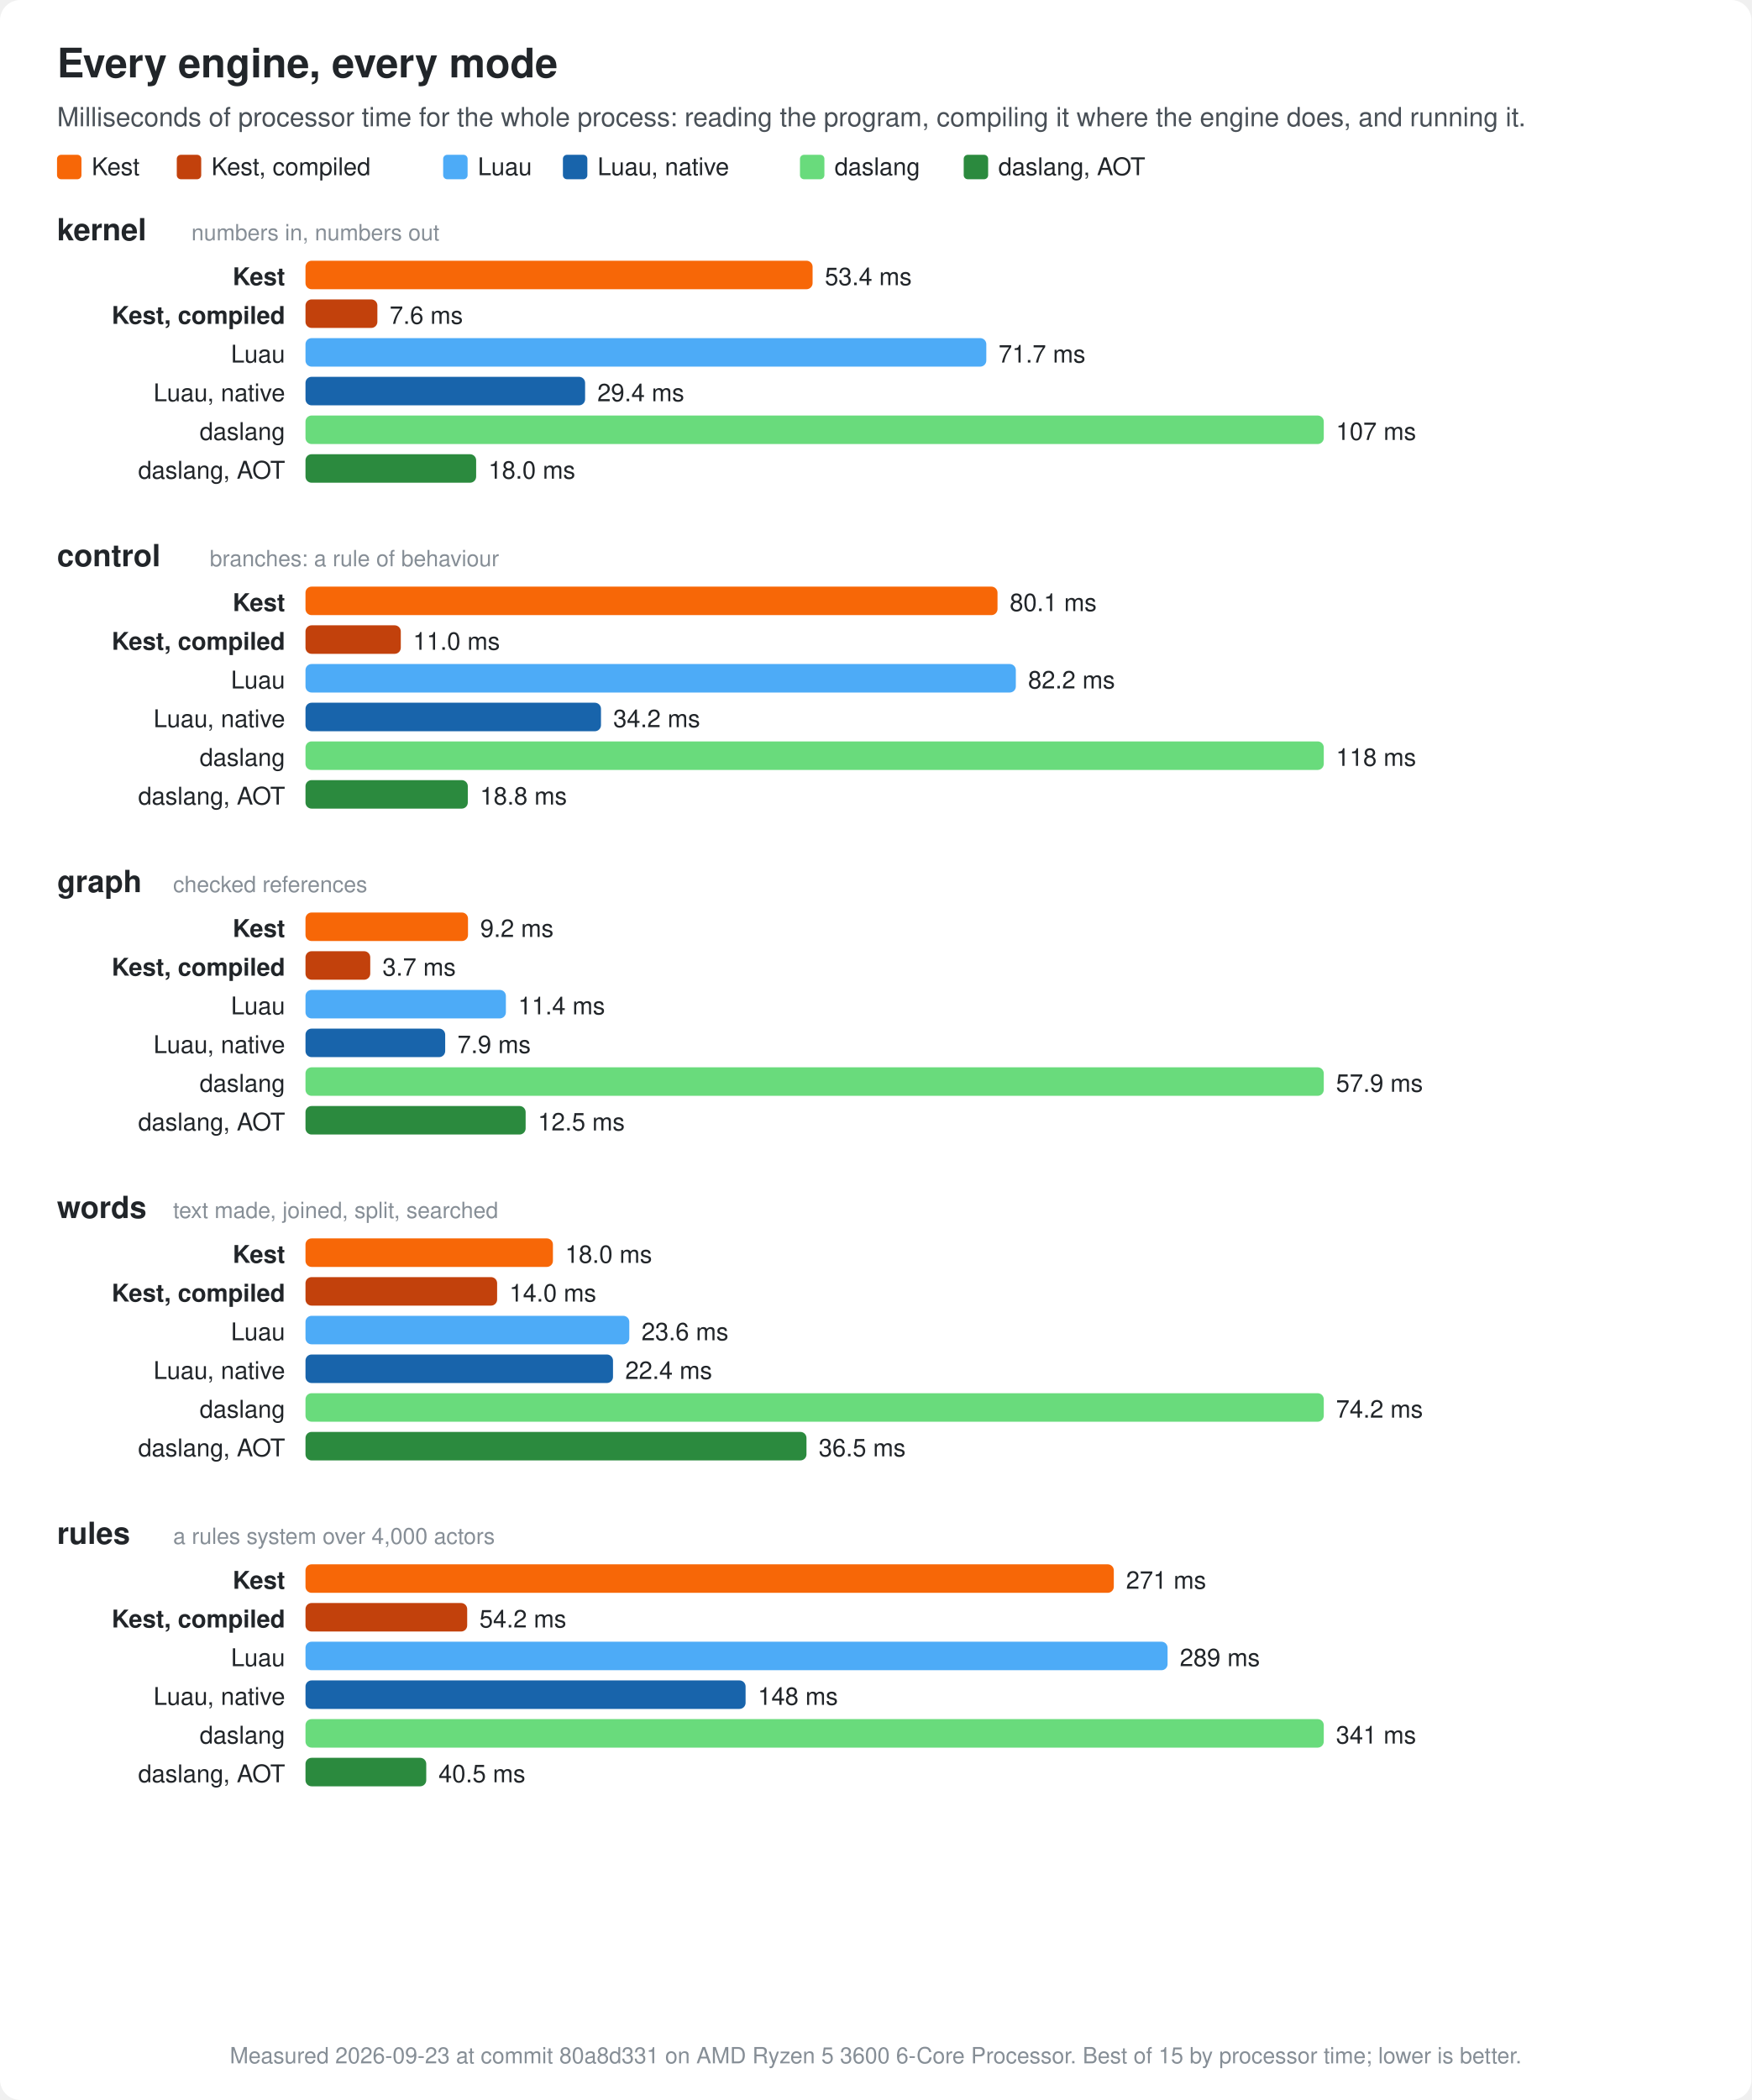
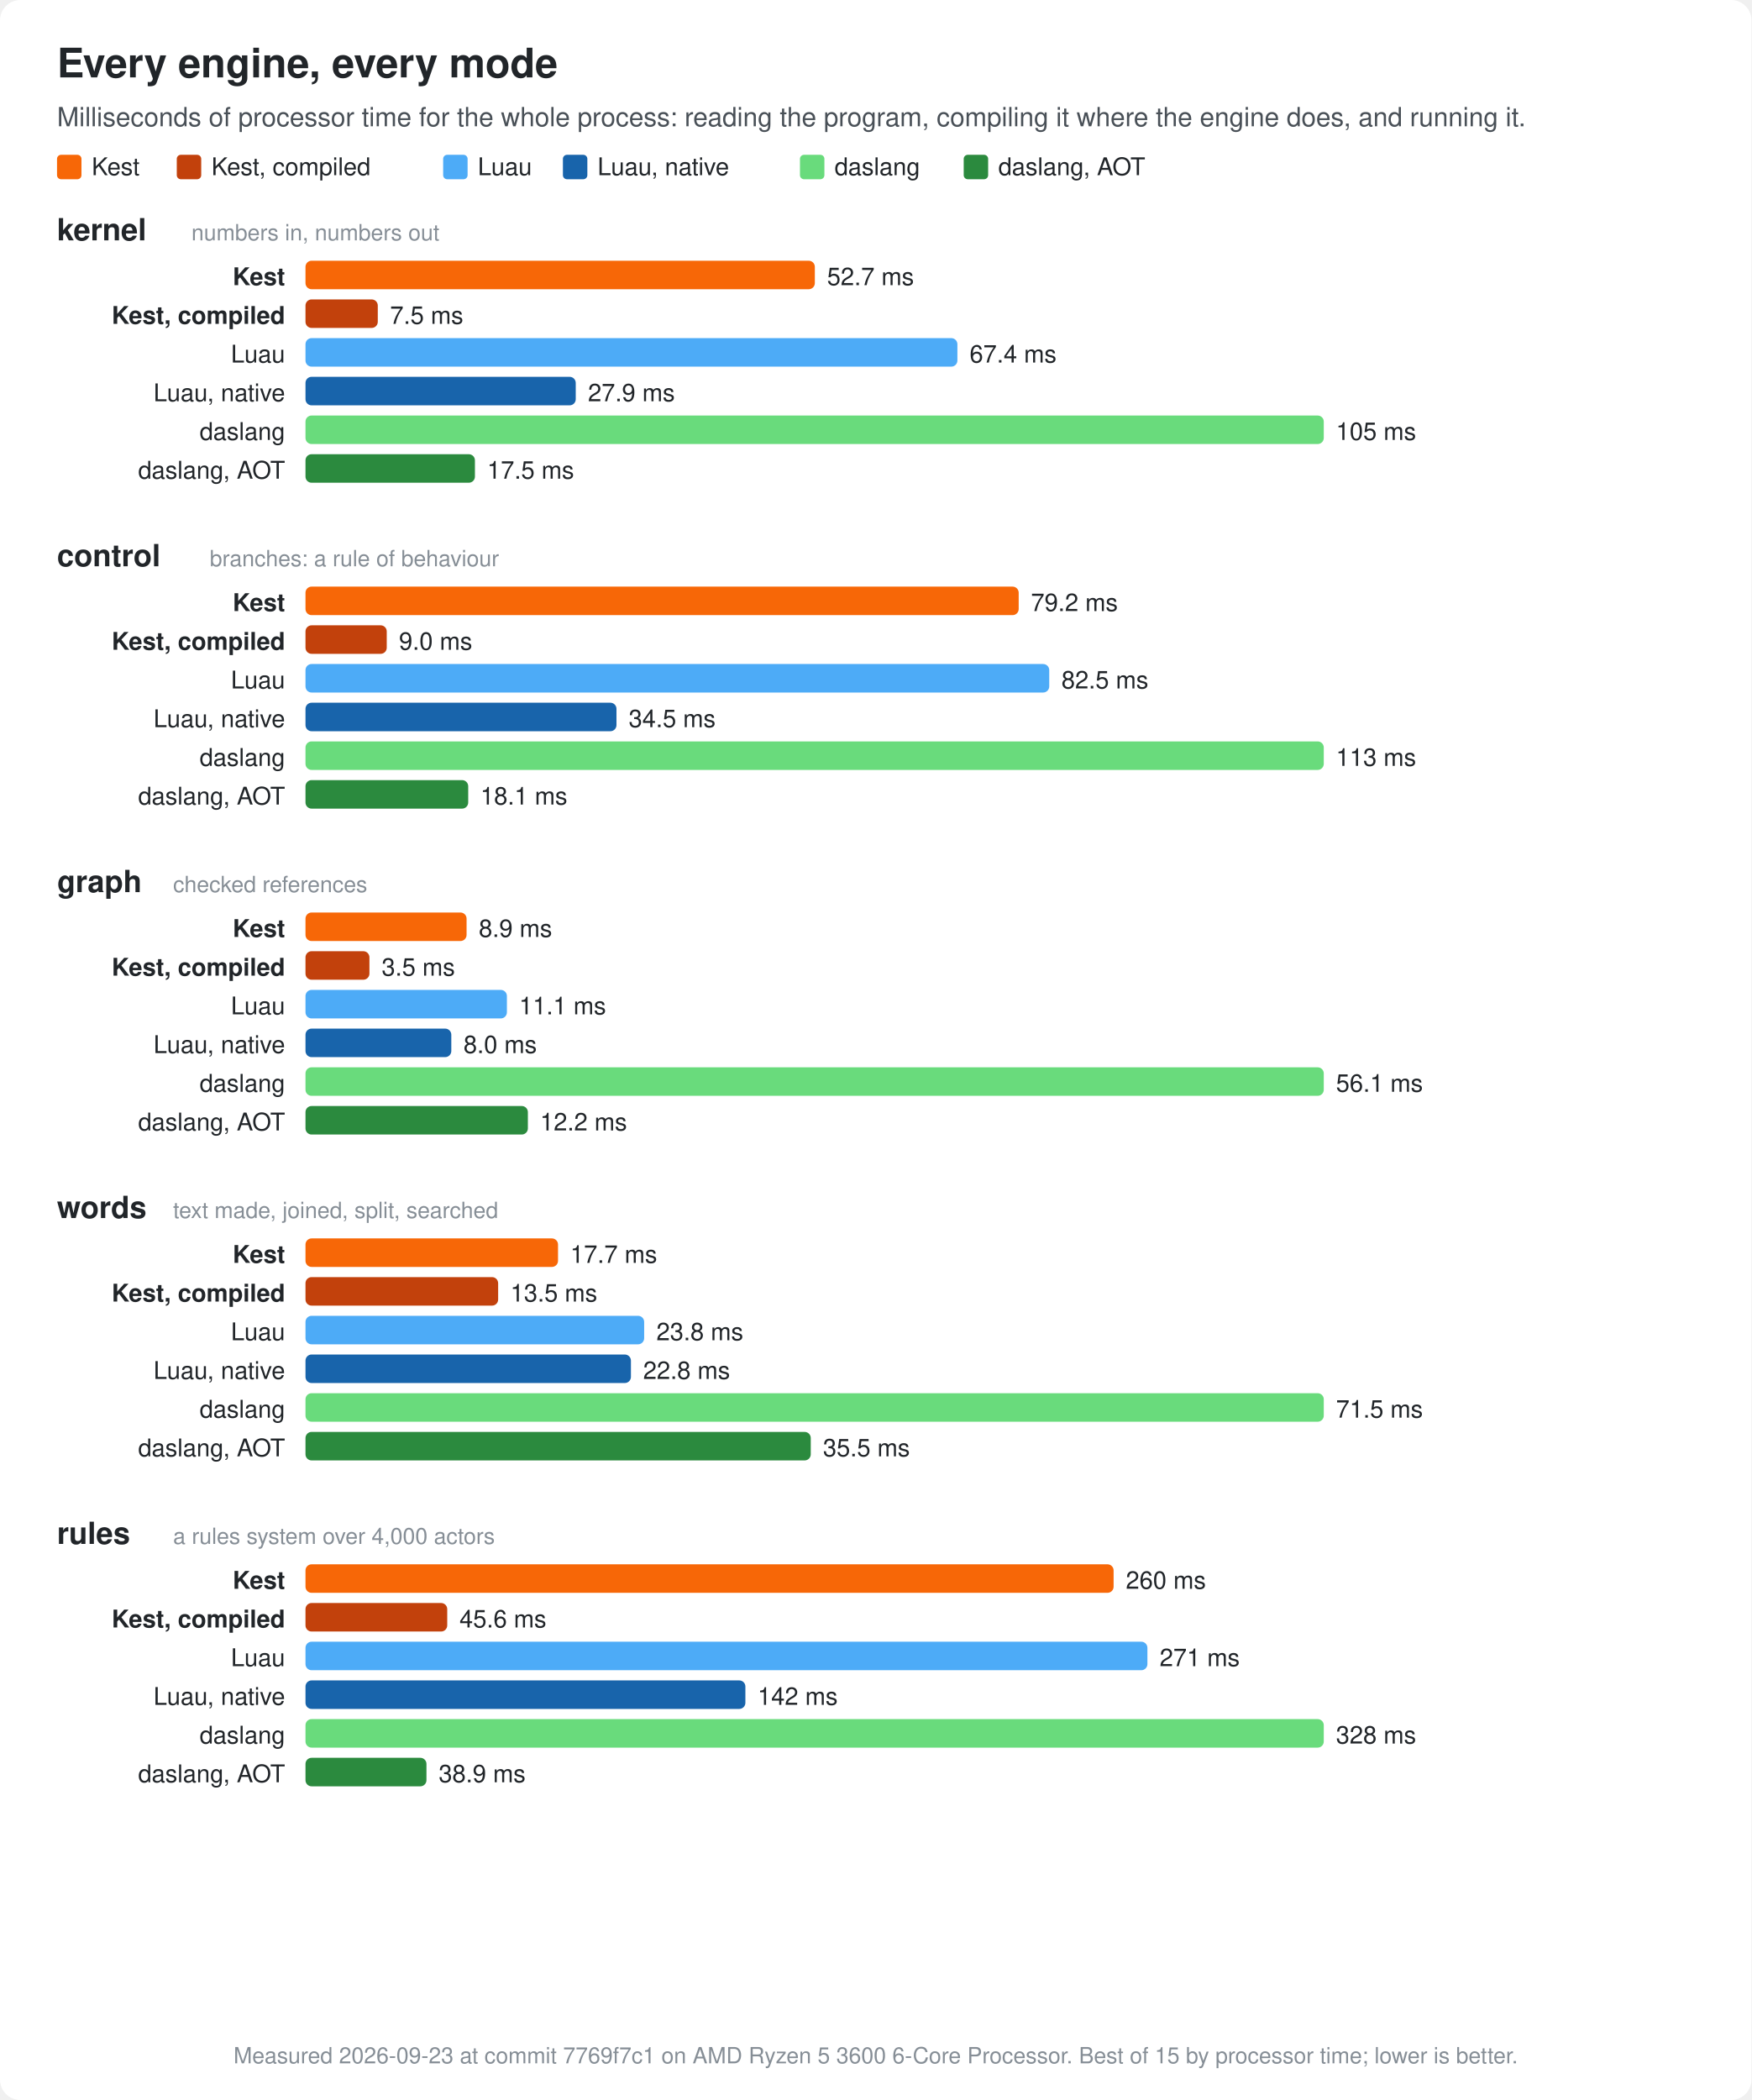
<svg xmlns="http://www.w3.org/2000/svg" width="860" height="1031" viewBox="0 0 860 1031">
  <rect width="100%" height="100%" rx="10" fill="#ffffff" />
  <text x="28.0" y="38.0" font-family="-apple-system,Segoe UI,Helvetica,Arial,sans-serif" font-size="20" font-weight="bold" fill="#212529" text-anchor="start">Every engine, every mode</text>
  <text x="28.0" y="62.0" font-family="-apple-system,Segoe UI,Helvetica,Arial,sans-serif" font-size="13" font-weight="normal" fill="#495057" text-anchor="start">Milliseconds of processor time for the whole process: reading the program, compiling it where the engine does, and running it.</text>
  <rect x="28.0" y="76.0" width="12" height="12" rx="2" fill="#f76707" />
  <text x="45.0" y="86.0" font-family="-apple-system,Segoe UI,Helvetica,Arial,sans-serif" font-size="12" font-weight="normal" fill="#212529" text-anchor="start">Kest</text>
  <rect x="86.8" y="76.0" width="12" height="12" rx="2" fill="#c2410c" />
  <text x="103.8" y="86.0" font-family="-apple-system,Segoe UI,Helvetica,Arial,sans-serif" font-size="12" font-weight="normal" fill="#212529" text-anchor="start">Kest, compiled</text>
  <rect x="217.6" y="76.0" width="12" height="12" rx="2" fill="#4dabf7" />
  <text x="234.6" y="86.0" font-family="-apple-system,Segoe UI,Helvetica,Arial,sans-serif" font-size="12" font-weight="normal" fill="#212529" text-anchor="start">Luau</text>
  <rect x="276.4" y="76.0" width="12" height="12" rx="2" fill="#1864ab" />
  <text x="293.4" y="86.0" font-family="-apple-system,Segoe UI,Helvetica,Arial,sans-serif" font-size="12" font-weight="normal" fill="#212529" text-anchor="start">Luau, native</text>
  <rect x="392.8" y="76.0" width="12" height="12" rx="2" fill="#69db7c" />
  <text x="409.8" y="86.0" font-family="-apple-system,Segoe UI,Helvetica,Arial,sans-serif" font-size="12" font-weight="normal" fill="#212529" text-anchor="start">daslang</text>
  <rect x="473.2" y="76.0" width="12" height="12" rx="2" fill="#2b8a3e" />
  <text x="490.2" y="86.0" font-family="-apple-system,Segoe UI,Helvetica,Arial,sans-serif" font-size="12" font-weight="normal" fill="#212529" text-anchor="start">daslang, AOT</text>
  <text x="28.0" y="118.0" font-family="-apple-system,Segoe UI,Helvetica,Arial,sans-serif" font-size="15" font-weight="bold" fill="#212529" text-anchor="start">kernel</text>
  <text x="94.0" y="118.0" font-family="-apple-system,Segoe UI,Helvetica,Arial,sans-serif" font-size="11" font-weight="normal" fill="#868e96" text-anchor="start">numbers in, numbers out</text>
  <text x="140.0" y="140.0" font-family="-apple-system,Segoe UI,Helvetica,Arial,sans-serif" font-size="12" font-weight="bold" fill="#212529" text-anchor="end">Kest</text>
-   <rect x="150" y="128.0" width="249.0" height="14" rx="3" fill="#f76707" />
-   <text x="405.0" y="140.0" font-family="-apple-system,Segoe UI,Helvetica,Arial,sans-serif" font-size="12" font-weight="normal" fill="#212529" text-anchor="start">53.4 ms</text>
+   <rect x="150" y="128.0" width="250.1" height="14" rx="3" fill="#f76707" />
+   <text x="406.1" y="140.0" font-family="-apple-system,Segoe UI,Helvetica,Arial,sans-serif" font-size="12" font-weight="normal" fill="#212529" text-anchor="start">52.7 ms</text>
  <text x="140.0" y="159.0" font-family="-apple-system,Segoe UI,Helvetica,Arial,sans-serif" font-size="12" font-weight="bold" fill="#212529" text-anchor="end">Kest, compiled</text>
-   <rect x="150" y="147.0" width="35.3" height="14" rx="3" fill="#c2410c" />
-   <text x="191.3" y="159.0" font-family="-apple-system,Segoe UI,Helvetica,Arial,sans-serif" font-size="12" font-weight="normal" fill="#212529" text-anchor="start">7.6 ms</text>
+   <rect x="150" y="147.0" width="35.5" height="14" rx="3" fill="#c2410c" />
+   <text x="191.5" y="159.0" font-family="-apple-system,Segoe UI,Helvetica,Arial,sans-serif" font-size="12" font-weight="normal" fill="#212529" text-anchor="start">7.5 ms</text>
  <text x="140.0" y="178.0" font-family="-apple-system,Segoe UI,Helvetica,Arial,sans-serif" font-size="12" font-weight="normal" fill="#212529" text-anchor="end">Luau</text>
-   <rect x="150" y="166.0" width="334.3" height="14" rx="3" fill="#4dabf7" />
-   <text x="490.3" y="178.0" font-family="-apple-system,Segoe UI,Helvetica,Arial,sans-serif" font-size="12" font-weight="normal" fill="#212529" text-anchor="start">71.7 ms</text>
+   <rect x="150" y="166.0" width="320.1" height="14" rx="3" fill="#4dabf7" />
+   <text x="476.1" y="178.0" font-family="-apple-system,Segoe UI,Helvetica,Arial,sans-serif" font-size="12" font-weight="normal" fill="#212529" text-anchor="start">67.4 ms</text>
  <text x="140.0" y="197.0" font-family="-apple-system,Segoe UI,Helvetica,Arial,sans-serif" font-size="12" font-weight="normal" fill="#212529" text-anchor="end">Luau, native</text>
-   <rect x="150" y="185.0" width="137.3" height="14" rx="3" fill="#1864ab" />
-   <text x="293.3" y="197.0" font-family="-apple-system,Segoe UI,Helvetica,Arial,sans-serif" font-size="12" font-weight="normal" fill="#212529" text-anchor="start">29.4 ms</text>
+   <rect x="150" y="185.0" width="132.7" height="14" rx="3" fill="#1864ab" />
+   <text x="288.7" y="197.0" font-family="-apple-system,Segoe UI,Helvetica,Arial,sans-serif" font-size="12" font-weight="normal" fill="#212529" text-anchor="start">27.9 ms</text>
  <text x="140.0" y="216.0" font-family="-apple-system,Segoe UI,Helvetica,Arial,sans-serif" font-size="12" font-weight="normal" fill="#212529" text-anchor="end">daslang</text>
  <rect x="150" y="204.0" width="500.0" height="14" rx="3" fill="#69db7c" />
-   <text x="656.0" y="216.0" font-family="-apple-system,Segoe UI,Helvetica,Arial,sans-serif" font-size="12" font-weight="normal" fill="#212529" text-anchor="start">107 ms</text>
+   <text x="656.0" y="216.0" font-family="-apple-system,Segoe UI,Helvetica,Arial,sans-serif" font-size="12" font-weight="normal" fill="#212529" text-anchor="start">105 ms</text>
  <text x="140.0" y="235.0" font-family="-apple-system,Segoe UI,Helvetica,Arial,sans-serif" font-size="12" font-weight="normal" fill="#212529" text-anchor="end">daslang, AOT</text>
-   <rect x="150" y="223.0" width="83.8" height="14" rx="3" fill="#2b8a3e" />
-   <text x="239.8" y="235.0" font-family="-apple-system,Segoe UI,Helvetica,Arial,sans-serif" font-size="12" font-weight="normal" fill="#212529" text-anchor="start">18.0 ms</text>
+   <rect x="150" y="223.0" width="83.2" height="14" rx="3" fill="#2b8a3e" />
+   <text x="239.2" y="235.0" font-family="-apple-system,Segoe UI,Helvetica,Arial,sans-serif" font-size="12" font-weight="normal" fill="#212529" text-anchor="start">17.5 ms</text>
  <text x="28.0" y="278.0" font-family="-apple-system,Segoe UI,Helvetica,Arial,sans-serif" font-size="15" font-weight="bold" fill="#212529" text-anchor="start">control</text>
  <text x="103.0" y="278.0" font-family="-apple-system,Segoe UI,Helvetica,Arial,sans-serif" font-size="11" font-weight="normal" fill="#868e96" text-anchor="start">branches: a rule of behaviour</text>
  <text x="140.0" y="300.0" font-family="-apple-system,Segoe UI,Helvetica,Arial,sans-serif" font-size="12" font-weight="bold" fill="#212529" text-anchor="end">Kest</text>
-   <rect x="150" y="288.0" width="339.8" height="14" rx="3" fill="#f76707" />
-   <text x="495.8" y="300.0" font-family="-apple-system,Segoe UI,Helvetica,Arial,sans-serif" font-size="12" font-weight="normal" fill="#212529" text-anchor="start">80.1 ms</text>
+   <rect x="150" y="288.0" width="350.2" height="14" rx="3" fill="#f76707" />
+   <text x="506.2" y="300.0" font-family="-apple-system,Segoe UI,Helvetica,Arial,sans-serif" font-size="12" font-weight="normal" fill="#212529" text-anchor="start">79.2 ms</text>
  <text x="140.0" y="319.0" font-family="-apple-system,Segoe UI,Helvetica,Arial,sans-serif" font-size="12" font-weight="bold" fill="#212529" text-anchor="end">Kest, compiled</text>
-   <rect x="150" y="307.0" width="46.8" height="14" rx="3" fill="#c2410c" />
-   <text x="202.8" y="319.0" font-family="-apple-system,Segoe UI,Helvetica,Arial,sans-serif" font-size="12" font-weight="normal" fill="#212529" text-anchor="start">11.0 ms</text>
+   <rect x="150" y="307.0" width="39.9" height="14" rx="3" fill="#c2410c" />
+   <text x="195.9" y="319.0" font-family="-apple-system,Segoe UI,Helvetica,Arial,sans-serif" font-size="12" font-weight="normal" fill="#212529" text-anchor="start">9.0 ms</text>
  <text x="140.0" y="338.0" font-family="-apple-system,Segoe UI,Helvetica,Arial,sans-serif" font-size="12" font-weight="normal" fill="#212529" text-anchor="end">Luau</text>
-   <rect x="150" y="326.0" width="348.8" height="14" rx="3" fill="#4dabf7" />
-   <text x="504.8" y="338.0" font-family="-apple-system,Segoe UI,Helvetica,Arial,sans-serif" font-size="12" font-weight="normal" fill="#212529" text-anchor="start">82.2 ms</text>
+   <rect x="150" y="326.0" width="365.2" height="14" rx="3" fill="#4dabf7" />
+   <text x="521.2" y="338.0" font-family="-apple-system,Segoe UI,Helvetica,Arial,sans-serif" font-size="12" font-weight="normal" fill="#212529" text-anchor="start">82.5 ms</text>
  <text x="140.0" y="357.0" font-family="-apple-system,Segoe UI,Helvetica,Arial,sans-serif" font-size="12" font-weight="normal" fill="#212529" text-anchor="end">Luau, native</text>
-   <rect x="150" y="345.0" width="145.1" height="14" rx="3" fill="#1864ab" />
-   <text x="301.1" y="357.0" font-family="-apple-system,Segoe UI,Helvetica,Arial,sans-serif" font-size="12" font-weight="normal" fill="#212529" text-anchor="start">34.2 ms</text>
+   <rect x="150" y="345.0" width="152.7" height="14" rx="3" fill="#1864ab" />
+   <text x="308.7" y="357.0" font-family="-apple-system,Segoe UI,Helvetica,Arial,sans-serif" font-size="12" font-weight="normal" fill="#212529" text-anchor="start">34.5 ms</text>
  <text x="140.0" y="376.0" font-family="-apple-system,Segoe UI,Helvetica,Arial,sans-serif" font-size="12" font-weight="normal" fill="#212529" text-anchor="end">daslang</text>
  <rect x="150" y="364.0" width="500.0" height="14" rx="3" fill="#69db7c" />
-   <text x="656.0" y="376.0" font-family="-apple-system,Segoe UI,Helvetica,Arial,sans-serif" font-size="12" font-weight="normal" fill="#212529" text-anchor="start">118 ms</text>
+   <text x="656.0" y="376.0" font-family="-apple-system,Segoe UI,Helvetica,Arial,sans-serif" font-size="12" font-weight="normal" fill="#212529" text-anchor="start">113 ms</text>
  <text x="140.0" y="395.0" font-family="-apple-system,Segoe UI,Helvetica,Arial,sans-serif" font-size="12" font-weight="normal" fill="#212529" text-anchor="end">daslang, AOT</text>
-   <rect x="150" y="383.0" width="79.7" height="14" rx="3" fill="#2b8a3e" />
-   <text x="235.7" y="395.0" font-family="-apple-system,Segoe UI,Helvetica,Arial,sans-serif" font-size="12" font-weight="normal" fill="#212529" text-anchor="start">18.8 ms</text>
+   <rect x="150" y="383.0" width="79.9" height="14" rx="3" fill="#2b8a3e" />
+   <text x="235.9" y="395.0" font-family="-apple-system,Segoe UI,Helvetica,Arial,sans-serif" font-size="12" font-weight="normal" fill="#212529" text-anchor="start">18.1 ms</text>
  <text x="28.0" y="438.0" font-family="-apple-system,Segoe UI,Helvetica,Arial,sans-serif" font-size="15" font-weight="bold" fill="#212529" text-anchor="start">graph</text>
  <text x="85.0" y="438.0" font-family="-apple-system,Segoe UI,Helvetica,Arial,sans-serif" font-size="11" font-weight="normal" fill="#868e96" text-anchor="start">checked references</text>
  <text x="140.0" y="460.0" font-family="-apple-system,Segoe UI,Helvetica,Arial,sans-serif" font-size="12" font-weight="bold" fill="#212529" text-anchor="end">Kest</text>
-   <rect x="150" y="448.0" width="79.8" height="14" rx="3" fill="#f76707" />
-   <text x="235.8" y="460.0" font-family="-apple-system,Segoe UI,Helvetica,Arial,sans-serif" font-size="12" font-weight="normal" fill="#212529" text-anchor="start">9.2 ms</text>
+   <rect x="150" y="448.0" width="79.1" height="14" rx="3" fill="#f76707" />
+   <text x="235.1" y="460.0" font-family="-apple-system,Segoe UI,Helvetica,Arial,sans-serif" font-size="12" font-weight="normal" fill="#212529" text-anchor="start">8.9 ms</text>
  <text x="140.0" y="479.0" font-family="-apple-system,Segoe UI,Helvetica,Arial,sans-serif" font-size="12" font-weight="bold" fill="#212529" text-anchor="end">Kest, compiled</text>
-   <rect x="150" y="467.0" width="31.8" height="14" rx="3" fill="#c2410c" />
-   <text x="187.8" y="479.0" font-family="-apple-system,Segoe UI,Helvetica,Arial,sans-serif" font-size="12" font-weight="normal" fill="#212529" text-anchor="start">3.7 ms</text>
+   <rect x="150" y="467.0" width="31.4" height="14" rx="3" fill="#c2410c" />
+   <text x="187.4" y="479.0" font-family="-apple-system,Segoe UI,Helvetica,Arial,sans-serif" font-size="12" font-weight="normal" fill="#212529" text-anchor="start">3.5 ms</text>
  <text x="140.0" y="498.0" font-family="-apple-system,Segoe UI,Helvetica,Arial,sans-serif" font-size="12" font-weight="normal" fill="#212529" text-anchor="end">Luau</text>
-   <rect x="150" y="486.0" width="98.4" height="14" rx="3" fill="#4dabf7" />
-   <text x="254.4" y="498.0" font-family="-apple-system,Segoe UI,Helvetica,Arial,sans-serif" font-size="12" font-weight="normal" fill="#212529" text-anchor="start">11.4 ms</text>
+   <rect x="150" y="486.0" width="98.9" height="14" rx="3" fill="#4dabf7" />
+   <text x="254.9" y="498.0" font-family="-apple-system,Segoe UI,Helvetica,Arial,sans-serif" font-size="12" font-weight="normal" fill="#212529" text-anchor="start">11.1 ms</text>
  <text x="140.0" y="517.0" font-family="-apple-system,Segoe UI,Helvetica,Arial,sans-serif" font-size="12" font-weight="normal" fill="#212529" text-anchor="end">Luau, native</text>
-   <rect x="150" y="505.0" width="68.6" height="14" rx="3" fill="#1864ab" />
-   <text x="224.6" y="517.0" font-family="-apple-system,Segoe UI,Helvetica,Arial,sans-serif" font-size="12" font-weight="normal" fill="#212529" text-anchor="start">7.9 ms</text>
+   <rect x="150" y="505.0" width="71.6" height="14" rx="3" fill="#1864ab" />
+   <text x="227.6" y="517.0" font-family="-apple-system,Segoe UI,Helvetica,Arial,sans-serif" font-size="12" font-weight="normal" fill="#212529" text-anchor="start">8.0 ms</text>
  <text x="140.0" y="536.0" font-family="-apple-system,Segoe UI,Helvetica,Arial,sans-serif" font-size="12" font-weight="normal" fill="#212529" text-anchor="end">daslang</text>
  <rect x="150" y="524.0" width="500.0" height="14" rx="3" fill="#69db7c" />
-   <text x="656.0" y="536.0" font-family="-apple-system,Segoe UI,Helvetica,Arial,sans-serif" font-size="12" font-weight="normal" fill="#212529" text-anchor="start">57.9 ms</text>
+   <text x="656.0" y="536.0" font-family="-apple-system,Segoe UI,Helvetica,Arial,sans-serif" font-size="12" font-weight="normal" fill="#212529" text-anchor="start">56.1 ms</text>
  <text x="140.0" y="555.0" font-family="-apple-system,Segoe UI,Helvetica,Arial,sans-serif" font-size="12" font-weight="normal" fill="#212529" text-anchor="end">daslang, AOT</text>
-   <rect x="150" y="543.0" width="108.1" height="14" rx="3" fill="#2b8a3e" />
-   <text x="264.1" y="555.0" font-family="-apple-system,Segoe UI,Helvetica,Arial,sans-serif" font-size="12" font-weight="normal" fill="#212529" text-anchor="start">12.5 ms</text>
+   <rect x="150" y="543.0" width="109.2" height="14" rx="3" fill="#2b8a3e" />
+   <text x="265.2" y="555.0" font-family="-apple-system,Segoe UI,Helvetica,Arial,sans-serif" font-size="12" font-weight="normal" fill="#212529" text-anchor="start">12.2 ms</text>
  <text x="28.0" y="598.0" font-family="-apple-system,Segoe UI,Helvetica,Arial,sans-serif" font-size="15" font-weight="bold" fill="#212529" text-anchor="start">words</text>
  <text x="85.0" y="598.0" font-family="-apple-system,Segoe UI,Helvetica,Arial,sans-serif" font-size="11" font-weight="normal" fill="#868e96" text-anchor="start">text made, joined, split, searched</text>
  <text x="140.0" y="620.0" font-family="-apple-system,Segoe UI,Helvetica,Arial,sans-serif" font-size="12" font-weight="bold" fill="#212529" text-anchor="end">Kest</text>
-   <rect x="150" y="608.0" width="121.5" height="14" rx="3" fill="#f76707" />
-   <text x="277.5" y="620.0" font-family="-apple-system,Segoe UI,Helvetica,Arial,sans-serif" font-size="12" font-weight="normal" fill="#212529" text-anchor="start">18.0 ms</text>
+   <rect x="150" y="608.0" width="124.0" height="14" rx="3" fill="#f76707" />
+   <text x="280.0" y="620.0" font-family="-apple-system,Segoe UI,Helvetica,Arial,sans-serif" font-size="12" font-weight="normal" fill="#212529" text-anchor="start">17.7 ms</text>
  <text x="140.0" y="639.0" font-family="-apple-system,Segoe UI,Helvetica,Arial,sans-serif" font-size="12" font-weight="bold" fill="#212529" text-anchor="end">Kest, compiled</text>
-   <rect x="150" y="627.0" width="94.1" height="14" rx="3" fill="#c2410c" />
-   <text x="250.1" y="639.0" font-family="-apple-system,Segoe UI,Helvetica,Arial,sans-serif" font-size="12" font-weight="normal" fill="#212529" text-anchor="start">14.0 ms</text>
+   <rect x="150" y="627.0" width="94.6" height="14" rx="3" fill="#c2410c" />
+   <text x="250.6" y="639.0" font-family="-apple-system,Segoe UI,Helvetica,Arial,sans-serif" font-size="12" font-weight="normal" fill="#212529" text-anchor="start">13.5 ms</text>
  <text x="140.0" y="658.0" font-family="-apple-system,Segoe UI,Helvetica,Arial,sans-serif" font-size="12" font-weight="normal" fill="#212529" text-anchor="end">Luau</text>
-   <rect x="150" y="646.0" width="159.0" height="14" rx="3" fill="#4dabf7" />
-   <text x="315.0" y="658.0" font-family="-apple-system,Segoe UI,Helvetica,Arial,sans-serif" font-size="12" font-weight="normal" fill="#212529" text-anchor="start">23.6 ms</text>
+   <rect x="150" y="646.0" width="166.3" height="14" rx="3" fill="#4dabf7" />
+   <text x="322.3" y="658.0" font-family="-apple-system,Segoe UI,Helvetica,Arial,sans-serif" font-size="12" font-weight="normal" fill="#212529" text-anchor="start">23.8 ms</text>
  <text x="140.0" y="677.0" font-family="-apple-system,Segoe UI,Helvetica,Arial,sans-serif" font-size="12" font-weight="normal" fill="#212529" text-anchor="end">Luau, native</text>
-   <rect x="150" y="665.0" width="151.0" height="14" rx="3" fill="#1864ab" />
-   <text x="307.0" y="677.0" font-family="-apple-system,Segoe UI,Helvetica,Arial,sans-serif" font-size="12" font-weight="normal" fill="#212529" text-anchor="start">22.4 ms</text>
+   <rect x="150" y="665.0" width="159.8" height="14" rx="3" fill="#1864ab" />
+   <text x="315.8" y="677.0" font-family="-apple-system,Segoe UI,Helvetica,Arial,sans-serif" font-size="12" font-weight="normal" fill="#212529" text-anchor="start">22.8 ms</text>
  <text x="140.0" y="696.0" font-family="-apple-system,Segoe UI,Helvetica,Arial,sans-serif" font-size="12" font-weight="normal" fill="#212529" text-anchor="end">daslang</text>
  <rect x="150" y="684.0" width="500.0" height="14" rx="3" fill="#69db7c" />
-   <text x="656.0" y="696.0" font-family="-apple-system,Segoe UI,Helvetica,Arial,sans-serif" font-size="12" font-weight="normal" fill="#212529" text-anchor="start">74.2 ms</text>
+   <text x="656.0" y="696.0" font-family="-apple-system,Segoe UI,Helvetica,Arial,sans-serif" font-size="12" font-weight="normal" fill="#212529" text-anchor="start">71.5 ms</text>
  <text x="140.0" y="715.0" font-family="-apple-system,Segoe UI,Helvetica,Arial,sans-serif" font-size="12" font-weight="normal" fill="#212529" text-anchor="end">daslang, AOT</text>
-   <rect x="150" y="703.0" width="246.0" height="14" rx="3" fill="#2b8a3e" />
-   <text x="402.0" y="715.0" font-family="-apple-system,Segoe UI,Helvetica,Arial,sans-serif" font-size="12" font-weight="normal" fill="#212529" text-anchor="start">36.5 ms</text>
+   <rect x="150" y="703.0" width="248.1" height="14" rx="3" fill="#2b8a3e" />
+   <text x="404.1" y="715.0" font-family="-apple-system,Segoe UI,Helvetica,Arial,sans-serif" font-size="12" font-weight="normal" fill="#212529" text-anchor="start">35.5 ms</text>
  <text x="28.0" y="758.0" font-family="-apple-system,Segoe UI,Helvetica,Arial,sans-serif" font-size="15" font-weight="bold" fill="#212529" text-anchor="start">rules</text>
  <text x="85.0" y="758.0" font-family="-apple-system,Segoe UI,Helvetica,Arial,sans-serif" font-size="11" font-weight="normal" fill="#868e96" text-anchor="start">a rules system over 4,000 actors</text>
  <text x="140.0" y="780.0" font-family="-apple-system,Segoe UI,Helvetica,Arial,sans-serif" font-size="12" font-weight="bold" fill="#212529" text-anchor="end">Kest</text>
-   <rect x="150" y="768.0" width="396.9" height="14" rx="3" fill="#f76707" />
-   <text x="552.9" y="780.0" font-family="-apple-system,Segoe UI,Helvetica,Arial,sans-serif" font-size="12" font-weight="normal" fill="#212529" text-anchor="start">271 ms</text>
+   <rect x="150" y="768.0" width="396.8" height="14" rx="3" fill="#f76707" />
+   <text x="552.8" y="780.0" font-family="-apple-system,Segoe UI,Helvetica,Arial,sans-serif" font-size="12" font-weight="normal" fill="#212529" text-anchor="start">260 ms</text>
  <text x="140.0" y="799.0" font-family="-apple-system,Segoe UI,Helvetica,Arial,sans-serif" font-size="12" font-weight="bold" fill="#212529" text-anchor="end">Kest, compiled</text>
-   <rect x="150" y="787.0" width="79.4" height="14" rx="3" fill="#c2410c" />
-   <text x="235.4" y="799.0" font-family="-apple-system,Segoe UI,Helvetica,Arial,sans-serif" font-size="12" font-weight="normal" fill="#212529" text-anchor="start">54.2 ms</text>
+   <rect x="150" y="787.0" width="69.6" height="14" rx="3" fill="#c2410c" />
+   <text x="225.6" y="799.0" font-family="-apple-system,Segoe UI,Helvetica,Arial,sans-serif" font-size="12" font-weight="normal" fill="#212529" text-anchor="start">45.6 ms</text>
  <text x="140.0" y="818.0" font-family="-apple-system,Segoe UI,Helvetica,Arial,sans-serif" font-size="12" font-weight="normal" fill="#212529" text-anchor="end">Luau</text>
-   <rect x="150" y="806.0" width="423.3" height="14" rx="3" fill="#4dabf7" />
-   <text x="579.3" y="818.0" font-family="-apple-system,Segoe UI,Helvetica,Arial,sans-serif" font-size="12" font-weight="normal" fill="#212529" text-anchor="start">289 ms</text>
+   <rect x="150" y="806.0" width="413.4" height="14" rx="3" fill="#4dabf7" />
+   <text x="569.4" y="818.0" font-family="-apple-system,Segoe UI,Helvetica,Arial,sans-serif" font-size="12" font-weight="normal" fill="#212529" text-anchor="start">271 ms</text>
  <text x="140.0" y="837.0" font-family="-apple-system,Segoe UI,Helvetica,Arial,sans-serif" font-size="12" font-weight="normal" fill="#212529" text-anchor="end">Luau, native</text>
-   <rect x="150" y="825.0" width="216.1" height="14" rx="3" fill="#1864ab" />
-   <text x="372.1" y="837.0" font-family="-apple-system,Segoe UI,Helvetica,Arial,sans-serif" font-size="12" font-weight="normal" fill="#212529" text-anchor="start">148 ms</text>
+   <rect x="150" y="825.0" width="216.0" height="14" rx="3" fill="#1864ab" />
+   <text x="372.0" y="837.0" font-family="-apple-system,Segoe UI,Helvetica,Arial,sans-serif" font-size="12" font-weight="normal" fill="#212529" text-anchor="start">142 ms</text>
  <text x="140.0" y="856.0" font-family="-apple-system,Segoe UI,Helvetica,Arial,sans-serif" font-size="12" font-weight="normal" fill="#212529" text-anchor="end">daslang</text>
  <rect x="150" y="844.0" width="500.0" height="14" rx="3" fill="#69db7c" />
-   <text x="656.0" y="856.0" font-family="-apple-system,Segoe UI,Helvetica,Arial,sans-serif" font-size="12" font-weight="normal" fill="#212529" text-anchor="start">341 ms</text>
+   <text x="656.0" y="856.0" font-family="-apple-system,Segoe UI,Helvetica,Arial,sans-serif" font-size="12" font-weight="normal" fill="#212529" text-anchor="start">328 ms</text>
  <text x="140.0" y="875.0" font-family="-apple-system,Segoe UI,Helvetica,Arial,sans-serif" font-size="12" font-weight="normal" fill="#212529" text-anchor="end">daslang, AOT</text>
-   <rect x="150" y="863.0" width="59.3" height="14" rx="3" fill="#2b8a3e" />
-   <text x="215.3" y="875.0" font-family="-apple-system,Segoe UI,Helvetica,Arial,sans-serif" font-size="12" font-weight="normal" fill="#212529" text-anchor="start">40.5 ms</text>
-   <text x="430.0" y="1013.0" font-family="-apple-system,Segoe UI,Helvetica,Arial,sans-serif" font-size="11" font-weight="normal" fill="#868e96" text-anchor="middle">Measured 2026-09-23 at commit 80a8d331 on AMD Ryzen 5 3600 6-Core Processor. Best of 15 by processor time; lower is better.</text>
+   <rect x="150" y="863.0" width="59.4" height="14" rx="3" fill="#2b8a3e" />
+   <text x="215.4" y="875.0" font-family="-apple-system,Segoe UI,Helvetica,Arial,sans-serif" font-size="12" font-weight="normal" fill="#212529" text-anchor="start">38.9 ms</text>
+   <text x="430.0" y="1013.0" font-family="-apple-system,Segoe UI,Helvetica,Arial,sans-serif" font-size="11" font-weight="normal" fill="#868e96" text-anchor="middle">Measured 2026-09-23 at commit 7769f7c1 on AMD Ryzen 5 3600 6-Core Processor. Best of 15 by processor time; lower is better.</text>
</svg>
